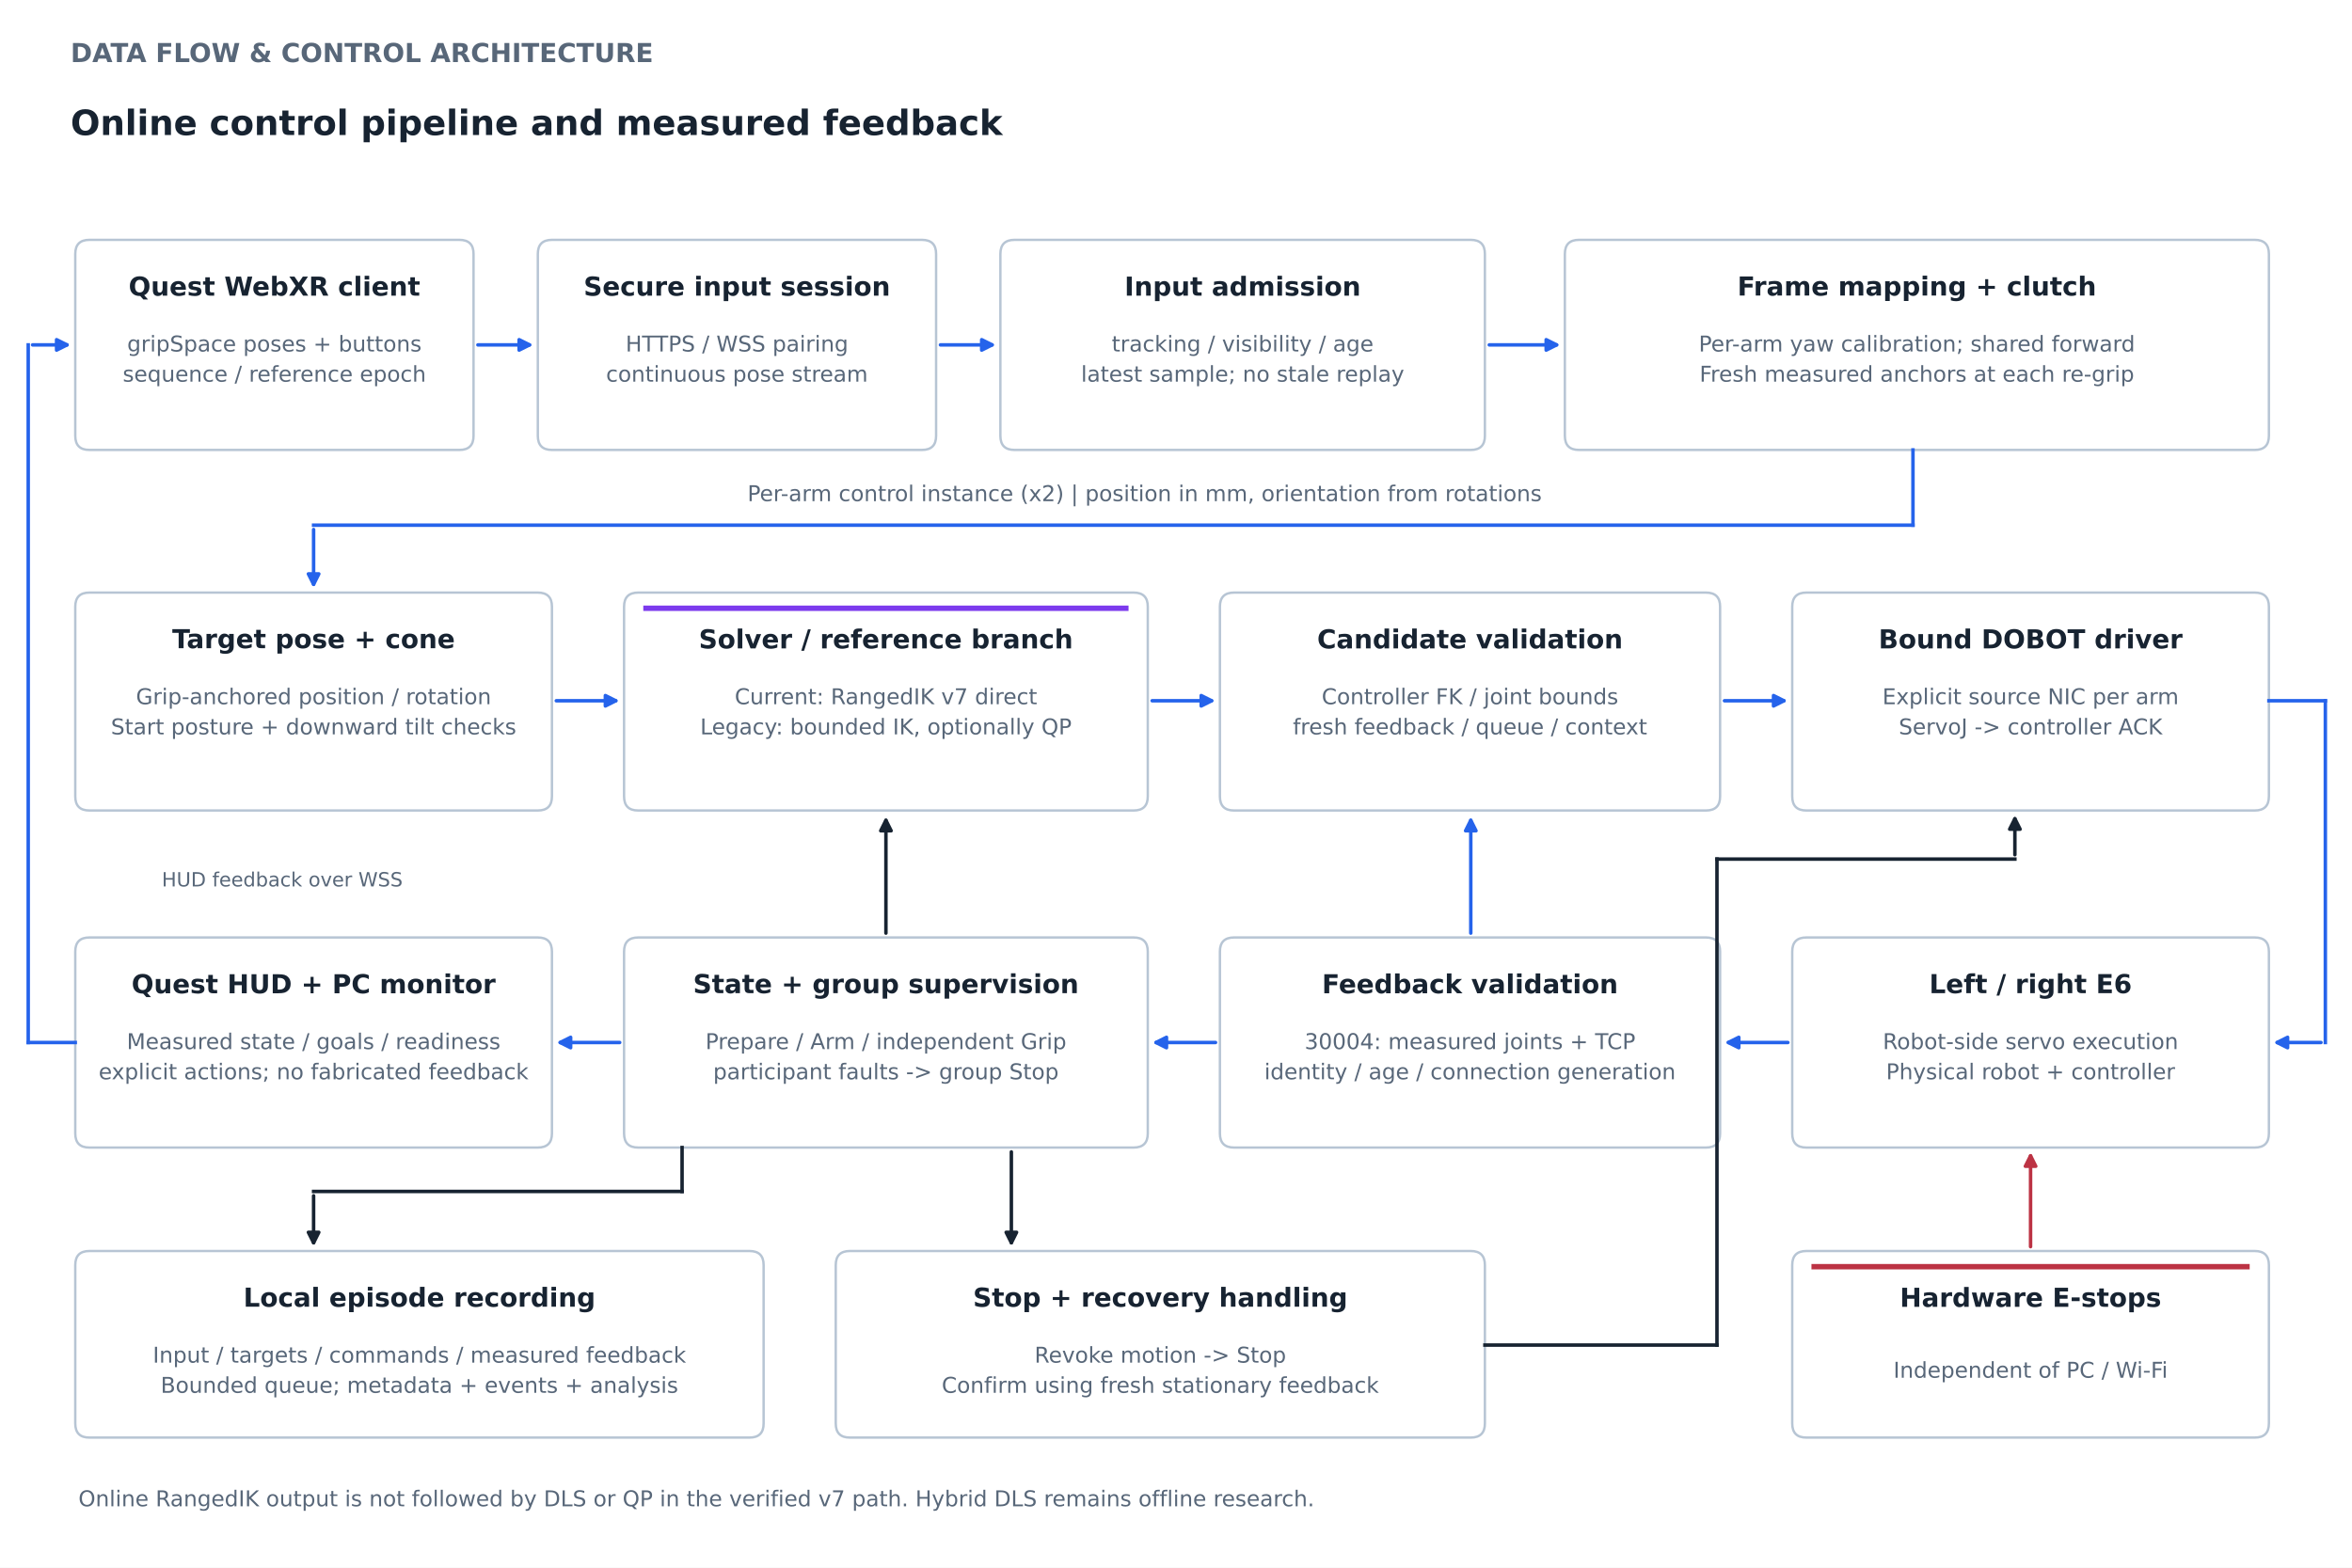
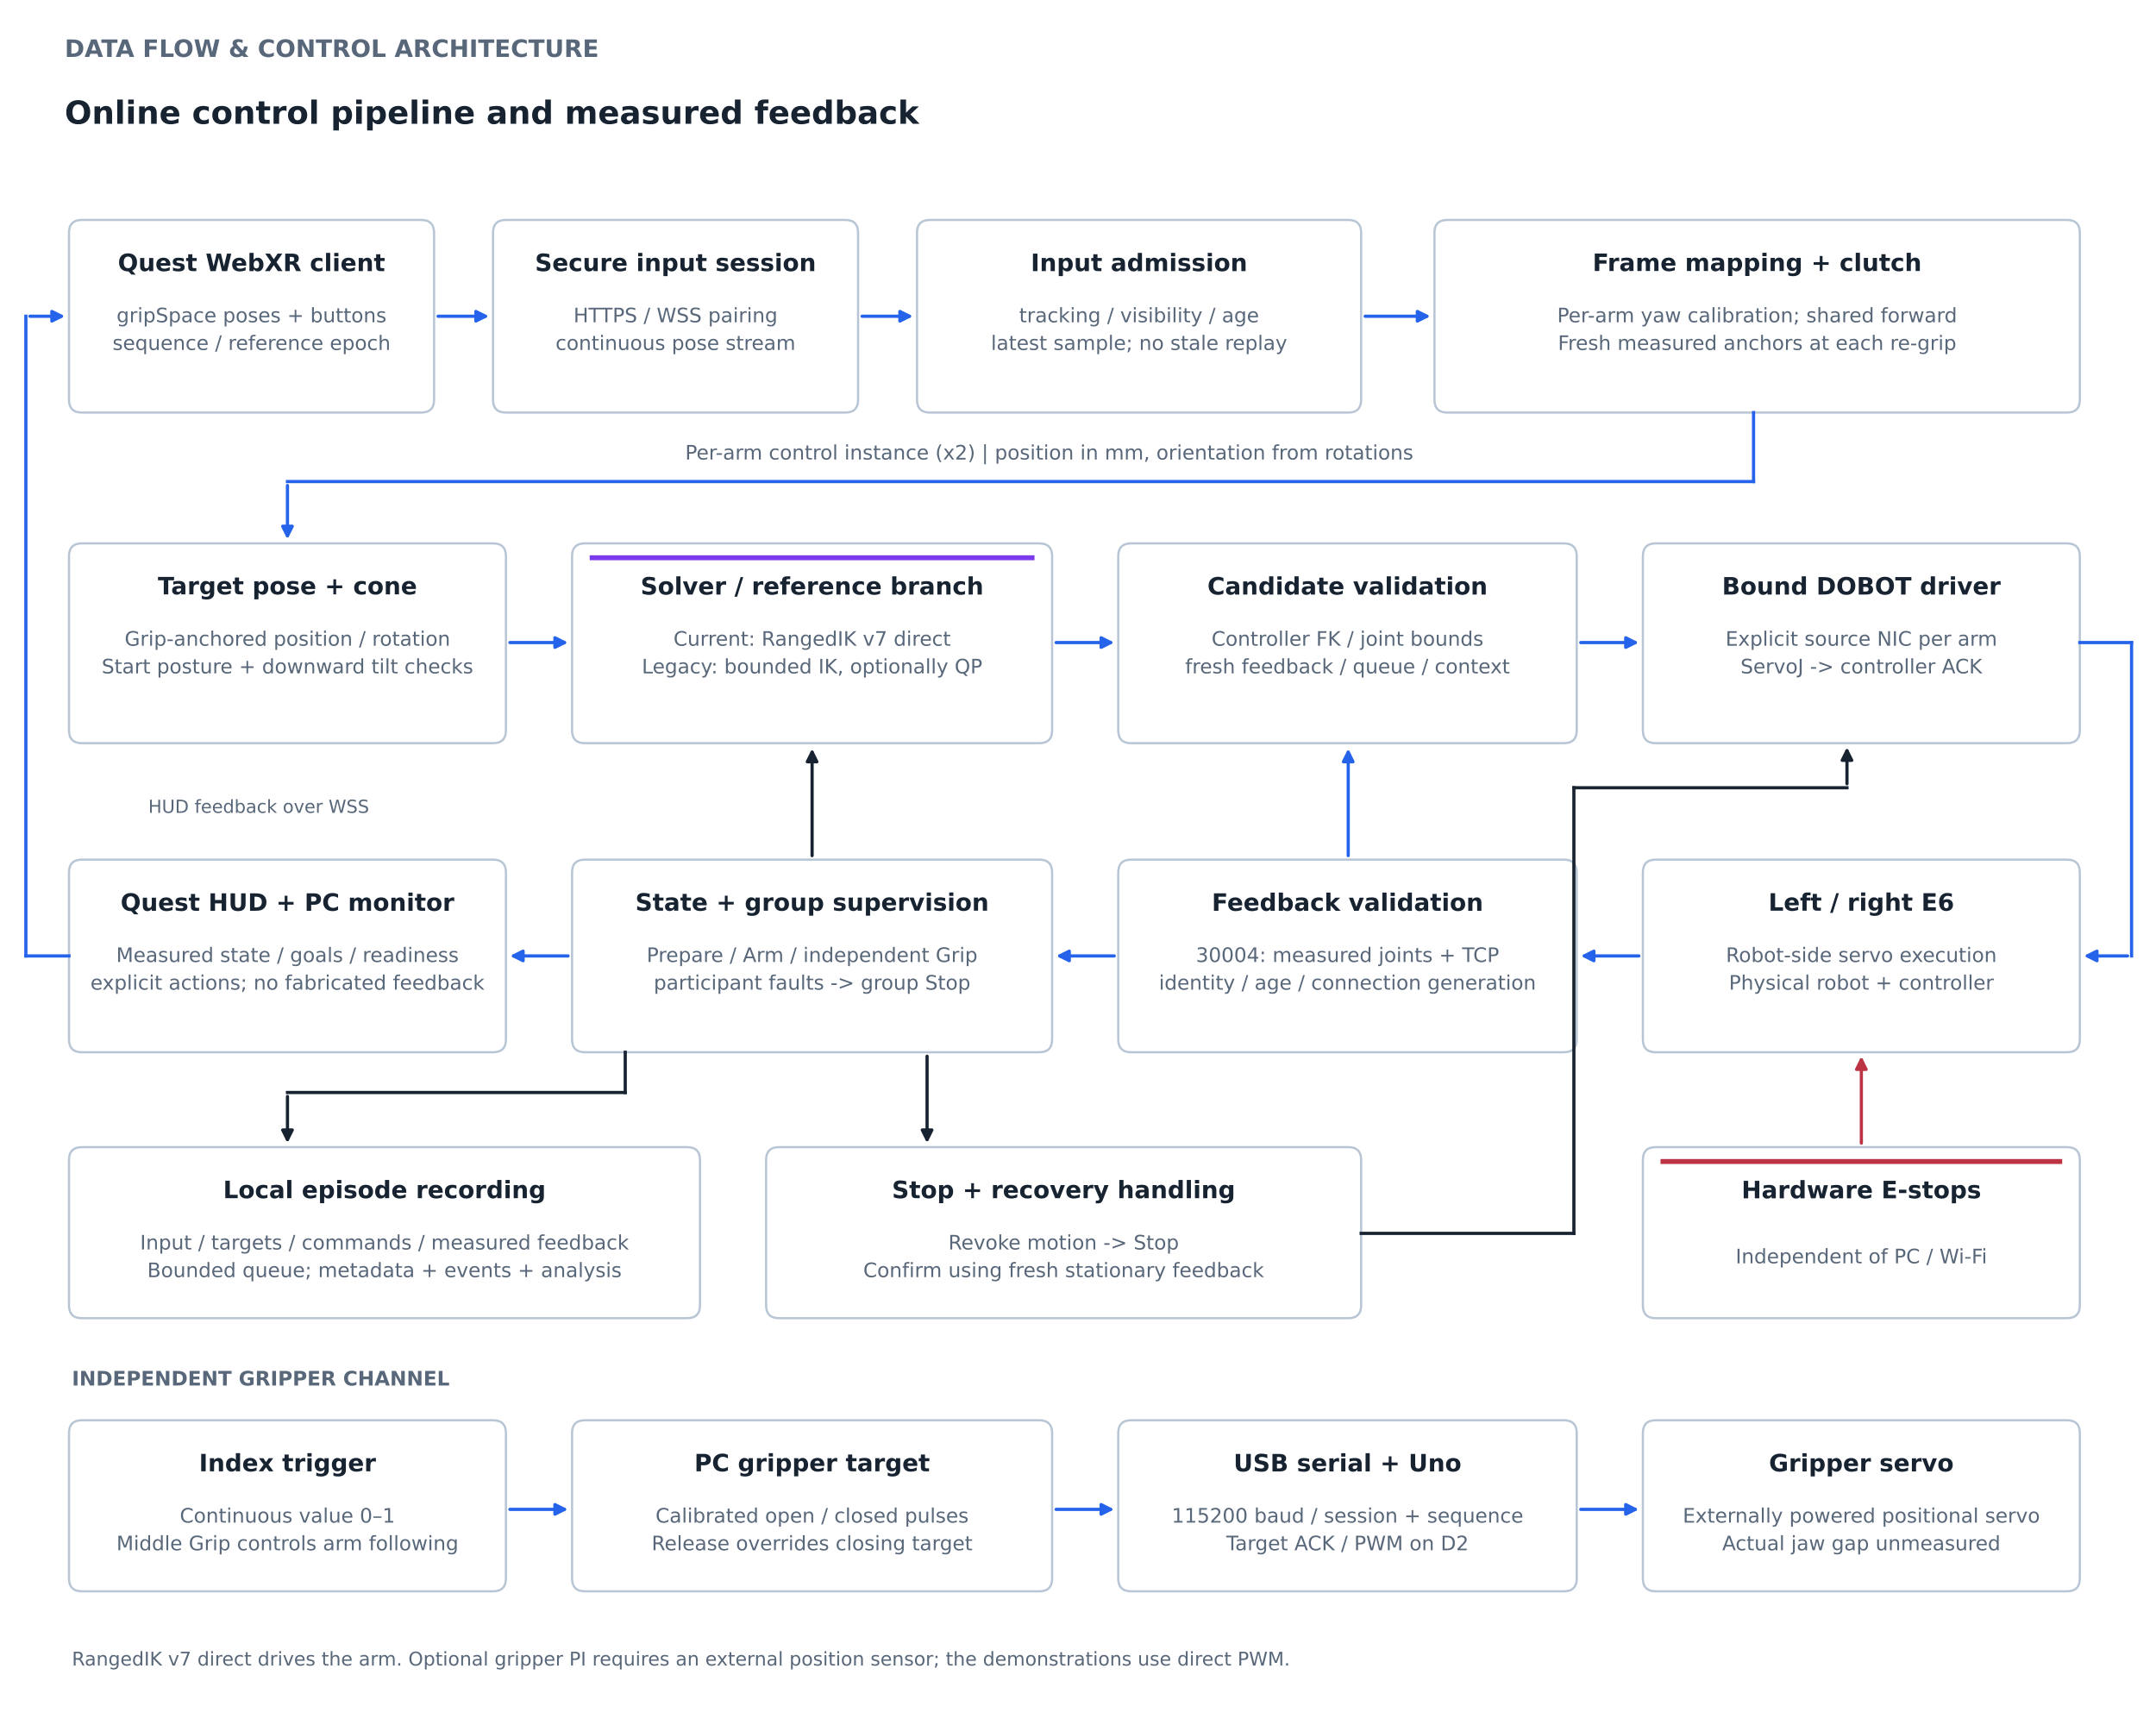
- <svg xmlns="http://www.w3.org/2000/svg" width="1080pt" height="720pt" viewBox="0 0 1080 720" version="1.1">
+ <svg xmlns="http://www.w3.org/2000/svg" width="1080pt" height="864pt" viewBox="0 0 1080 864" version="1.1">
  <defs>
    <style type="text/css">*{stroke-linejoin: round; stroke-linecap: butt}</style>
  </defs>
  <g id="figure_1">
    <g id="patch_1">
-       <path d="M 0 720  L 1080 720  L 1080 0  L 0 0  z " style="fill: #ffffff" />
+       <path d="M 0 864 L 1080 864 L 1080 0 L 0 0 z " style="fill: #ffffff" />
    </g>
    <g id="axes_1">
      <g id="patch_2">
-         <path d="M 41.04 110.16  L 210.96 110.16  Q 217.44 110.16 217.44 116.64  L 217.44 200.16  Q 217.44 206.64 210.96 206.64  L 41.04 206.64  Q 34.56 206.64 34.56 200.16  L 34.56 116.64  Q 34.56 110.16 41.04 110.16  z " clip-path="url(#p8f361d3f58)" style="fill: #ffffff; stroke: #b7c5d4; stroke-width: 1.1; stroke-linejoin: miter" />
+         <path d="M 41.04 110.16 L 210.96 110.16 Q 217.44 110.16 217.44 116.64 L 217.44 200.16 Q 217.44 206.64 210.96 206.64 L 41.04 206.64 Q 34.56 206.64 34.56 200.16 L 34.56 116.64 Q 34.56 110.16 41.04 110.16 z " clip-path="url(#pc16de64eb3)" style="fill: #ffffff; stroke: #b7c5d4; stroke-width: 1.1; stroke-linejoin: miter" />
      </g>
      <g id="patch_3">
-         <path d="M 253.44 110.16  L 423.36 110.16  Q 429.84 110.16 429.84 116.64  L 429.84 200.16  Q 429.84 206.64 423.36 206.64  L 253.44 206.64  Q 246.96 206.64 246.96 200.16  L 246.96 116.64  Q 246.96 110.16 253.44 110.16  z " clip-path="url(#p8f361d3f58)" style="fill: #ffffff; stroke: #b7c5d4; stroke-width: 1.1; stroke-linejoin: miter" />
+         <path d="M 253.44 110.16 L 423.36 110.16 Q 429.84 110.16 429.84 116.64 L 429.84 200.16 Q 429.84 206.64 423.36 206.64 L 253.44 206.64 Q 246.96 206.64 246.96 200.16 L 246.96 116.64 Q 246.96 110.16 253.44 110.16 z " clip-path="url(#pc16de64eb3)" style="fill: #ffffff; stroke: #b7c5d4; stroke-width: 1.1; stroke-linejoin: miter" />
      </g>
      <g id="patch_4">
-         <path d="M 465.84 110.16  L 675.36 110.16  Q 681.84 110.16 681.84 116.64  L 681.84 200.16  Q 681.84 206.64 675.36 206.64  L 465.84 206.64  Q 459.36 206.64 459.36 200.16  L 459.36 116.64  Q 459.36 110.16 465.84 110.16  z " clip-path="url(#p8f361d3f58)" style="fill: #ffffff; stroke: #b7c5d4; stroke-width: 1.1; stroke-linejoin: miter" />
+         <path d="M 465.84 110.16 L 675.36 110.16 Q 681.84 110.16 681.84 116.64 L 681.84 200.16 Q 681.84 206.64 675.36 206.64 L 465.84 206.64 Q 459.36 206.64 459.36 200.16 L 459.36 116.64 Q 459.36 110.16 465.84 110.16 z " clip-path="url(#pc16de64eb3)" style="fill: #ffffff; stroke: #b7c5d4; stroke-width: 1.1; stroke-linejoin: miter" />
      </g>
      <g id="patch_5">
-         <path d="M 725.04 110.16  L 1035.36 110.16  Q 1041.84 110.16 1041.84 116.64  L 1041.84 200.16  Q 1041.84 206.64 1035.36 206.64  L 725.04 206.64  Q 718.56 206.64 718.56 200.16  L 718.56 116.64  Q 718.56 110.16 725.04 110.16  z " clip-path="url(#p8f361d3f58)" style="fill: #ffffff; stroke: #b7c5d4; stroke-width: 1.1; stroke-linejoin: miter" />
+         <path d="M 725.04 110.16 L 1035.36 110.16 Q 1041.84 110.16 1041.84 116.64 L 1041.84 200.16 Q 1041.84 206.64 1035.36 206.64 L 725.04 206.64 Q 718.56 206.64 718.56 200.16 L 718.56 116.64 Q 718.56 110.16 725.04 110.16 z " clip-path="url(#pc16de64eb3)" style="fill: #ffffff; stroke: #b7c5d4; stroke-width: 1.1; stroke-linejoin: miter" />
      </g>
      <g id="patch_6">
-         <path d="M 219.44 158.4  Q 232.201 158.4 243.172 158.4  " clip-path="url(#p8f361d3f58)" style="fill: none; stroke: #2563eb; stroke-width: 1.6; stroke-linecap: round" />
-         <path d="M 238.372 156  L 243.172 158.4  L 238.372 160.8  z " clip-path="url(#p8f361d3f58)" style="fill: #2563eb; stroke: #2563eb; stroke-width: 1.6; stroke-linecap: round" />
+         <path d="M 219.44 158.4 Q 232.201 158.4 243.172 158.4 " clip-path="url(#pc16de64eb3)" style="fill: none; stroke: #2563eb; stroke-width: 1.6; stroke-linecap: round" />
+         <path d="M 238.372 156 L 243.172 158.4 L 238.372 160.8 z " clip-path="url(#pc16de64eb3)" style="fill: #2563eb; stroke: #2563eb; stroke-width: 1.6; stroke-linecap: round" />
      </g>
      <g id="patch_7">
-         <path d="M 431.84 158.4  Q 444.601 158.4 455.572 158.4  " clip-path="url(#p8f361d3f58)" style="fill: none; stroke: #2563eb; stroke-width: 1.6; stroke-linecap: round" />
-         <path d="M 450.772 156  L 455.572 158.4  L 450.772 160.8  z " clip-path="url(#p8f361d3f58)" style="fill: #2563eb; stroke: #2563eb; stroke-width: 1.6; stroke-linecap: round" />
+         <path d="M 431.84 158.4 Q 444.601 158.4 455.572 158.4 " clip-path="url(#pc16de64eb3)" style="fill: none; stroke: #2563eb; stroke-width: 1.6; stroke-linecap: round" />
+         <path d="M 450.772 156 L 455.572 158.4 L 450.772 160.8 z " clip-path="url(#pc16de64eb3)" style="fill: #2563eb; stroke: #2563eb; stroke-width: 1.6; stroke-linecap: round" />
      </g>
      <g id="patch_8">
-         <path d="M 683.844 158.4  Q 700.204 158.4 714.775 158.4  " clip-path="url(#p8f361d3f58)" style="fill: none; stroke: #2563eb; stroke-width: 1.6; stroke-linecap: round" />
-         <path d="M 709.975 156  L 714.775 158.4  L 709.975 160.8  z " clip-path="url(#p8f361d3f58)" style="fill: #2563eb; stroke: #2563eb; stroke-width: 1.6; stroke-linecap: round" />
+         <path d="M 683.844 158.4 Q 700.204 158.4 714.775 158.4 " clip-path="url(#pc16de64eb3)" style="fill: none; stroke: #2563eb; stroke-width: 1.6; stroke-linecap: round" />
+         <path d="M 709.975 156 L 714.775 158.4 L 709.975 160.8 z " clip-path="url(#pc16de64eb3)" style="fill: #2563eb; stroke: #2563eb; stroke-width: 1.6; stroke-linecap: round" />
      </g>
      <g id="patch_9">
-         <path d="M 144 243.199  Q 144 256.681 144 268.374  " clip-path="url(#p8f361d3f58)" style="fill: none; stroke: #2563eb; stroke-width: 1.6; stroke-linecap: round" />
-         <path d="M 146.4 263.574  L 144 268.374  L 141.6 263.574  z " clip-path="url(#p8f361d3f58)" style="fill: #2563eb; stroke: #2563eb; stroke-width: 1.6; stroke-linecap: round" />
+         <path d="M 144 243.199 Q 144 256.681 144 268.374 " clip-path="url(#pc16de64eb3)" style="fill: none; stroke: #2563eb; stroke-width: 1.6; stroke-linecap: round" />
+         <path d="M 146.4 263.574 L 144 268.374 L 141.6 263.574 z " clip-path="url(#pc16de64eb3)" style="fill: #2563eb; stroke: #2563eb; stroke-width: 1.6; stroke-linecap: round" />
      </g>
      <g id="patch_10">
-         <path d="M 41.04 272.16  L 246.96 272.16  Q 253.44 272.16 253.44 278.64  L 253.44 365.76  Q 253.44 372.24 246.96 372.24  L 41.04 372.24  Q 34.56 372.24 34.56 365.76  L 34.56 278.64  Q 34.56 272.16 41.04 272.16  z " clip-path="url(#p8f361d3f58)" style="fill: #ffffff; stroke: #b7c5d4; stroke-width: 1.1; stroke-linejoin: miter" />
+         <path d="M 41.04 272.16 L 246.96 272.16 Q 253.44 272.16 253.44 278.64 L 253.44 365.76 Q 253.44 372.24 246.96 372.24 L 41.04 372.24 Q 34.56 372.24 34.56 365.76 L 34.56 278.64 Q 34.56 272.16 41.04 272.16 z " clip-path="url(#pc16de64eb3)" style="fill: #ffffff; stroke: #b7c5d4; stroke-width: 1.1; stroke-linejoin: miter" />
      </g>
      <g id="patch_11">
-         <path d="M 293.04 272.16  L 520.56 272.16  Q 527.04 272.16 527.04 278.64  L 527.04 365.76  Q 527.04 372.24 520.56 372.24  L 293.04 372.24  Q 286.56 372.24 286.56 365.76  L 286.56 278.64  Q 286.56 272.16 293.04 272.16  z " clip-path="url(#p8f361d3f58)" style="fill: #ffffff; stroke: #b7c5d4; stroke-width: 1.1; stroke-linejoin: miter" />
+         <path d="M 293.04 272.16 L 520.56 272.16 Q 527.04 272.16 527.04 278.64 L 527.04 365.76 Q 527.04 372.24 520.56 372.24 L 293.04 372.24 Q 286.56 372.24 286.56 365.76 L 286.56 278.64 Q 286.56 272.16 293.04 272.16 z " clip-path="url(#pc16de64eb3)" style="fill: #ffffff; stroke: #b7c5d4; stroke-width: 1.1; stroke-linejoin: miter" />
      </g>
      <g id="patch_12">
-         <path d="M 566.64 272.16  L 783.36 272.16  Q 789.84 272.16 789.84 278.64  L 789.84 365.76  Q 789.84 372.24 783.36 372.24  L 566.64 372.24  Q 560.16 372.24 560.16 365.76  L 560.16 278.64  Q 560.16 272.16 566.64 272.16  z " clip-path="url(#p8f361d3f58)" style="fill: #ffffff; stroke: #b7c5d4; stroke-width: 1.1; stroke-linejoin: miter" />
+         <path d="M 566.64 272.16 L 783.36 272.16 Q 789.84 272.16 789.84 278.64 L 789.84 365.76 Q 789.84 372.24 783.36 372.24 L 566.64 372.24 Q 560.16 372.24 560.16 365.76 L 560.16 278.64 Q 560.16 272.16 566.64 272.16 z " clip-path="url(#pc16de64eb3)" style="fill: #ffffff; stroke: #b7c5d4; stroke-width: 1.1; stroke-linejoin: miter" />
      </g>
      <g id="patch_13">
-         <path d="M 829.44 272.16  L 1035.36 272.16  Q 1041.84 272.16 1041.84 278.64  L 1041.84 365.76  Q 1041.84 372.24 1035.36 372.24  L 829.44 372.24  Q 822.96 372.24 822.96 365.76  L 822.96 278.64  Q 822.96 272.16 829.44 272.16  z " clip-path="url(#p8f361d3f58)" style="fill: #ffffff; stroke: #b7c5d4; stroke-width: 1.1; stroke-linejoin: miter" />
+         <path d="M 829.44 272.16 L 1035.36 272.16 Q 1041.84 272.16 1041.84 278.64 L 1041.84 365.76 Q 1041.84 372.24 1035.36 372.24 L 829.44 372.24 Q 822.96 372.24 822.96 365.76 L 822.96 278.64 Q 822.96 272.16 829.44 272.16 z " clip-path="url(#pc16de64eb3)" style="fill: #ffffff; stroke: #b7c5d4; stroke-width: 1.1; stroke-linejoin: miter" />
      </g>
      <g id="patch_14">
-         <path d="M 255.441 321.84  Q 270 321.84 282.769 321.84  " clip-path="url(#p8f361d3f58)" style="fill: none; stroke: #2563eb; stroke-width: 1.6; stroke-linecap: round" />
-         <path d="M 277.969 319.44  L 282.769 321.84  L 277.969 324.24  z " clip-path="url(#p8f361d3f58)" style="fill: #2563eb; stroke: #2563eb; stroke-width: 1.6; stroke-linecap: round" />
+         <path d="M 255.441 321.84 Q 270 321.84 282.769 321.84 " clip-path="url(#pc16de64eb3)" style="fill: none; stroke: #2563eb; stroke-width: 1.6; stroke-linecap: round" />
+         <path d="M 277.969 319.44 L 282.769 321.84 L 277.969 324.24 z " clip-path="url(#pc16de64eb3)" style="fill: #2563eb; stroke: #2563eb; stroke-width: 1.6; stroke-linecap: round" />
      </g>
      <g id="patch_15">
-         <path d="M 529.041 321.84  Q 543.6 321.84 556.369 321.84  " clip-path="url(#p8f361d3f58)" style="fill: none; stroke: #2563eb; stroke-width: 1.6; stroke-linecap: round" />
-         <path d="M 551.569 319.44  L 556.369 321.84  L 551.569 324.24  z " clip-path="url(#p8f361d3f58)" style="fill: #2563eb; stroke: #2563eb; stroke-width: 1.6; stroke-linecap: round" />
+         <path d="M 529.041 321.84 Q 543.6 321.84 556.369 321.84 " clip-path="url(#pc16de64eb3)" style="fill: none; stroke: #2563eb; stroke-width: 1.6; stroke-linecap: round" />
+         <path d="M 551.569 319.44 L 556.369 321.84 L 551.569 324.24 z " clip-path="url(#pc16de64eb3)" style="fill: #2563eb; stroke: #2563eb; stroke-width: 1.6; stroke-linecap: round" />
      </g>
      <g id="patch_16">
-         <path d="M 791.841 321.84  Q 806.4 321.84 819.169 321.84  " clip-path="url(#p8f361d3f58)" style="fill: none; stroke: #2563eb; stroke-width: 1.6; stroke-linecap: round" />
-         <path d="M 814.369 319.44  L 819.169 321.84  L 814.369 324.24  z " clip-path="url(#p8f361d3f58)" style="fill: #2563eb; stroke: #2563eb; stroke-width: 1.6; stroke-linecap: round" />
+         <path d="M 791.841 321.84 Q 806.4 321.84 819.169 321.84 " clip-path="url(#pc16de64eb3)" style="fill: none; stroke: #2563eb; stroke-width: 1.6; stroke-linecap: round" />
+         <path d="M 814.369 319.44 L 819.169 321.84 L 814.369 324.24 z " clip-path="url(#pc16de64eb3)" style="fill: #2563eb; stroke: #2563eb; stroke-width: 1.6; stroke-linecap: round" />
      </g>
      <g id="patch_17">
-         <path d="M 1065.757 478.8  Q 1054.799 478.8 1045.629 478.8  " clip-path="url(#p8f361d3f58)" style="fill: none; stroke: #2563eb; stroke-width: 1.6; stroke-linecap: round" />
-         <path d="M 1050.429 481.2  L 1045.629 478.8  L 1050.429 476.4  z " clip-path="url(#p8f361d3f58)" style="fill: #2563eb; stroke: #2563eb; stroke-width: 1.6; stroke-linecap: round" />
+         <path d="M 1065.757 478.8 Q 1054.799 478.8 1045.629 478.8 " clip-path="url(#pc16de64eb3)" style="fill: none; stroke: #2563eb; stroke-width: 1.6; stroke-linecap: round" />
+         <path d="M 1050.429 481.2 L 1045.629 478.8 L 1050.429 476.4 z " clip-path="url(#pc16de64eb3)" style="fill: #2563eb; stroke: #2563eb; stroke-width: 1.6; stroke-linecap: round" />
      </g>
      <g id="patch_18">
-         <path d="M 829.44 430.56  L 1035.36 430.56  Q 1041.84 430.56 1041.84 437.04  L 1041.84 520.56  Q 1041.84 527.04 1035.36 527.04  L 829.44 527.04  Q 822.96 527.04 822.96 520.56  L 822.96 437.04  Q 822.96 430.56 829.44 430.56  z " clip-path="url(#p8f361d3f58)" style="fill: #ffffff; stroke: #b7c5d4; stroke-width: 1.1; stroke-linejoin: miter" />
+         <path d="M 829.44 430.56 L 1035.36 430.56 Q 1041.84 430.56 1041.84 437.04 L 1041.84 520.56 Q 1041.84 527.04 1035.36 527.04 L 829.44 527.04 Q 822.96 527.04 822.96 520.56 L 822.96 437.04 Q 822.96 430.56 829.44 430.56 z " clip-path="url(#pc16de64eb3)" style="fill: #ffffff; stroke: #b7c5d4; stroke-width: 1.1; stroke-linejoin: miter" />
      </g>
      <g id="patch_19">
-         <path d="M 566.64 430.56  L 783.36 430.56  Q 789.84 430.56 789.84 437.04  L 789.84 520.56  Q 789.84 527.04 783.36 527.04  L 566.64 527.04  Q 560.16 527.04 560.16 520.56  L 560.16 437.04  Q 560.16 430.56 566.64 430.56  z " clip-path="url(#p8f361d3f58)" style="fill: #ffffff; stroke: #b7c5d4; stroke-width: 1.1; stroke-linejoin: miter" />
+         <path d="M 566.64 430.56 L 783.36 430.56 Q 789.84 430.56 789.84 437.04 L 789.84 520.56 Q 789.84 527.04 783.36 527.04 L 566.64 527.04 Q 560.16 527.04 560.16 520.56 L 560.16 437.04 Q 560.16 430.56 566.64 430.56 z " clip-path="url(#pc16de64eb3)" style="fill: #ffffff; stroke: #b7c5d4; stroke-width: 1.1; stroke-linejoin: miter" />
      </g>
      <g id="patch_20">
-         <path d="M 820.959 478.8  Q 806.4 478.8 793.631 478.8  " clip-path="url(#p8f361d3f58)" style="fill: none; stroke: #2563eb; stroke-width: 1.6; stroke-linecap: round" />
-         <path d="M 798.431 481.2  L 793.631 478.8  L 798.431 476.4  z " clip-path="url(#p8f361d3f58)" style="fill: #2563eb; stroke: #2563eb; stroke-width: 1.6; stroke-linecap: round" />
+         <path d="M 820.959 478.8 Q 806.4 478.8 793.631 478.8 " clip-path="url(#pc16de64eb3)" style="fill: none; stroke: #2563eb; stroke-width: 1.6; stroke-linecap: round" />
+         <path d="M 798.431 481.2 L 793.631 478.8 L 798.431 476.4 z " clip-path="url(#pc16de64eb3)" style="fill: #2563eb; stroke: #2563eb; stroke-width: 1.6; stroke-linecap: round" />
      </g>
      <g id="patch_21">
-         <path d="M 675.36 428.56  Q 675.36 401.759 675.36 376.748  " clip-path="url(#p8f361d3f58)" style="fill: none; stroke: #2563eb; stroke-width: 1.6; stroke-linecap: round" />
-         <path d="M 672.96 381.548  L 675.36 376.748  L 677.76 381.548  z " clip-path="url(#p8f361d3f58)" style="fill: #2563eb; stroke: #2563eb; stroke-width: 1.6; stroke-linecap: round" />
+         <path d="M 675.36 428.56 Q 675.36 401.759 675.36 376.748 " clip-path="url(#pc16de64eb3)" style="fill: none; stroke: #2563eb; stroke-width: 1.6; stroke-linecap: round" />
+         <path d="M 672.96 381.548 L 675.36 376.748 L 677.76 381.548 z " clip-path="url(#pc16de64eb3)" style="fill: #2563eb; stroke: #2563eb; stroke-width: 1.6; stroke-linecap: round" />
      </g>
      <g id="patch_22">
-         <path d="M 293.04 430.56  L 520.56 430.56  Q 527.04 430.56 527.04 437.04  L 527.04 520.56  Q 527.04 527.04 520.56 527.04  L 293.04 527.04  Q 286.56 527.04 286.56 520.56  L 286.56 437.04  Q 286.56 430.56 293.04 430.56  z " clip-path="url(#p8f361d3f58)" style="fill: #ffffff; stroke: #b7c5d4; stroke-width: 1.1; stroke-linejoin: miter" />
+         <path d="M 293.04 430.56 L 520.56 430.56 Q 527.04 430.56 527.04 437.04 L 527.04 520.56 Q 527.04 527.04 520.56 527.04 L 293.04 527.04 Q 286.56 527.04 286.56 520.56 L 286.56 437.04 Q 286.56 430.56 293.04 430.56 z " clip-path="url(#pc16de64eb3)" style="fill: #ffffff; stroke: #b7c5d4; stroke-width: 1.1; stroke-linejoin: miter" />
      </g>
      <g id="patch_23">
-         <path d="M 558.159 478.8  Q 543.6 478.8 530.831 478.8  " clip-path="url(#p8f361d3f58)" style="fill: none; stroke: #2563eb; stroke-width: 1.6; stroke-linecap: round" />
-         <path d="M 535.631 481.2  L 530.831 478.8  L 535.631 476.4  z " clip-path="url(#p8f361d3f58)" style="fill: #2563eb; stroke: #2563eb; stroke-width: 1.6; stroke-linecap: round" />
+         <path d="M 558.159 478.8 Q 543.6 478.8 530.831 478.8 " clip-path="url(#pc16de64eb3)" style="fill: none; stroke: #2563eb; stroke-width: 1.6; stroke-linecap: round" />
+         <path d="M 535.631 481.2 L 530.831 478.8 L 535.631 476.4 z " clip-path="url(#pc16de64eb3)" style="fill: #2563eb; stroke: #2563eb; stroke-width: 1.6; stroke-linecap: round" />
      </g>
      <g id="patch_24">
-         <path d="M 406.8 428.56  Q 406.8 401.759 406.8 376.748  " clip-path="url(#p8f361d3f58)" style="fill: none; stroke: #172331; stroke-width: 1.6; stroke-linecap: round" />
-         <path d="M 404.4 381.548  L 406.8 376.748  L 409.2 381.548  z " clip-path="url(#p8f361d3f58)" style="fill: #172331; stroke: #172331; stroke-width: 1.6; stroke-linecap: round" />
+         <path d="M 406.8 428.56 Q 406.8 401.759 406.8 376.748 " clip-path="url(#pc16de64eb3)" style="fill: none; stroke: #172331; stroke-width: 1.6; stroke-linecap: round" />
+         <path d="M 404.4 381.548 L 406.8 376.748 L 409.2 381.548 z " clip-path="url(#pc16de64eb3)" style="fill: #172331; stroke: #172331; stroke-width: 1.6; stroke-linecap: round" />
      </g>
      <g id="patch_25">
-         <path d="M 41.04 430.56  L 246.96 430.56  Q 253.44 430.56 253.44 437.04  L 253.44 520.56  Q 253.44 527.04 246.96 527.04  L 41.04 527.04  Q 34.56 527.04 34.56 520.56  L 34.56 437.04  Q 34.56 430.56 41.04 430.56  z " clip-path="url(#p8f361d3f58)" style="fill: #ffffff; stroke: #b7c5d4; stroke-width: 1.1; stroke-linejoin: miter" />
+         <path d="M 41.04 430.56 L 246.96 430.56 Q 253.44 430.56 253.44 437.04 L 253.44 520.56 Q 253.44 527.04 246.96 527.04 L 41.04 527.04 Q 34.56 527.04 34.56 520.56 L 34.56 437.04 Q 34.56 430.56 41.04 430.56 z " clip-path="url(#pc16de64eb3)" style="fill: #ffffff; stroke: #b7c5d4; stroke-width: 1.1; stroke-linejoin: miter" />
      </g>
      <g id="patch_26">
-         <path d="M 284.559 478.8  Q 270 478.8 257.231 478.8  " clip-path="url(#p8f361d3f58)" style="fill: none; stroke: #2563eb; stroke-width: 1.6; stroke-linecap: round" />
-         <path d="M 262.031 481.2  L 257.231 478.8  L 262.031 476.4  z " clip-path="url(#p8f361d3f58)" style="fill: #2563eb; stroke: #2563eb; stroke-width: 1.6; stroke-linecap: round" />
+         <path d="M 284.559 478.8 Q 270 478.8 257.231 478.8 " clip-path="url(#pc16de64eb3)" style="fill: none; stroke: #2563eb; stroke-width: 1.6; stroke-linecap: round" />
+         <path d="M 262.031 481.2 L 257.231 478.8 L 262.031 476.4 z " clip-path="url(#pc16de64eb3)" style="fill: #2563eb; stroke: #2563eb; stroke-width: 1.6; stroke-linecap: round" />
      </g>
      <g id="patch_27">
-         <path d="M 14.961 158.4  Q 23.763 158.4 30.776 158.4  " clip-path="url(#p8f361d3f58)" style="fill: none; stroke: #2563eb; stroke-width: 1.6; stroke-linecap: round" />
-         <path d="M 25.976 156  L 30.776 158.4  L 25.976 160.8  z " clip-path="url(#p8f361d3f58)" style="fill: #2563eb; stroke: #2563eb; stroke-width: 1.6; stroke-linecap: round" />
+         <path d="M 14.961 158.4 Q 23.763 158.4 30.776 158.4 " clip-path="url(#pc16de64eb3)" style="fill: none; stroke: #2563eb; stroke-width: 1.6; stroke-linecap: round" />
+         <path d="M 25.976 156 L 30.776 158.4 L 25.976 160.8 z " clip-path="url(#pc16de64eb3)" style="fill: #2563eb; stroke: #2563eb; stroke-width: 1.6; stroke-linecap: round" />
      </g>
      <g id="patch_28">
-         <path d="M 41.04 574.56  L 344.16 574.56  Q 350.64 574.56 350.64 581.04  L 350.64 653.76  Q 350.64 660.24 344.16 660.24  L 41.04 660.24  Q 34.56 660.24 34.56 653.76  L 34.56 581.04  Q 34.56 574.56 41.04 574.56  z " clip-path="url(#p8f361d3f58)" style="fill: #ffffff; stroke: #b7c5d4; stroke-width: 1.1; stroke-linejoin: miter" />
+         <path d="M 41.04 574.56 L 344.16 574.56 Q 350.64 574.56 350.64 581.04 L 350.64 653.76 Q 350.64 660.24 344.16 660.24 L 41.04 660.24 Q 34.56 660.24 34.56 653.76 L 34.56 581.04 Q 34.56 574.56 41.04 574.56 z " clip-path="url(#pc16de64eb3)" style="fill: #ffffff; stroke: #b7c5d4; stroke-width: 1.1; stroke-linejoin: miter" />
      </g>
      <g id="patch_29">
-         <path d="M 144 549.201  Q 144 560.879 144 570.768  " clip-path="url(#p8f361d3f58)" style="fill: none; stroke: #172331; stroke-width: 1.6; stroke-linecap: round" />
-         <path d="M 146.4 565.968  L 144 570.768  L 141.6 565.968  z " clip-path="url(#p8f361d3f58)" style="fill: #172331; stroke: #172331; stroke-width: 1.6; stroke-linecap: round" />
+         <path d="M 144 549.201 Q 144 560.879 144 570.768 " clip-path="url(#pc16de64eb3)" style="fill: none; stroke: #172331; stroke-width: 1.6; stroke-linecap: round" />
+         <path d="M 146.4 565.968 L 144 570.768 L 141.6 565.968 z " clip-path="url(#pc16de64eb3)" style="fill: #172331; stroke: #172331; stroke-width: 1.6; stroke-linecap: round" />
      </g>
      <g id="patch_30">
-         <path d="M 390.24 574.56  L 675.36 574.56  Q 681.84 574.56 681.84 581.04  L 681.84 653.76  Q 681.84 660.24 675.36 660.24  L 390.24 660.24  Q 383.76 660.24 383.76 653.76  L 383.76 581.04  Q 383.76 574.56 390.24 574.56  z " clip-path="url(#p8f361d3f58)" style="fill: #ffffff; stroke: #b7c5d4; stroke-width: 1.1; stroke-linejoin: miter" />
+         <path d="M 390.24 574.56 L 675.36 574.56 Q 681.84 574.56 681.84 581.04 L 681.84 653.76 Q 681.84 660.24 675.36 660.24 L 390.24 660.24 Q 383.76 660.24 383.76 653.76 L 383.76 581.04 Q 383.76 574.56 390.24 574.56 z " clip-path="url(#pc16de64eb3)" style="fill: #ffffff; stroke: #b7c5d4; stroke-width: 1.1; stroke-linejoin: miter" />
      </g>
      <g id="patch_31">
-         <path d="M 464.4 529.038  Q 464.4 550.8 464.4 570.773  " clip-path="url(#p8f361d3f58)" style="fill: none; stroke: #172331; stroke-width: 1.6; stroke-linecap: round" />
-         <path d="M 466.8 565.973  L 464.4 570.773  L 462 565.973  z " clip-path="url(#p8f361d3f58)" style="fill: #172331; stroke: #172331; stroke-width: 1.6; stroke-linecap: round" />
+         <path d="M 464.4 529.038 Q 464.4 550.8 464.4 570.773 " clip-path="url(#pc16de64eb3)" style="fill: none; stroke: #172331; stroke-width: 1.6; stroke-linecap: round" />
+         <path d="M 466.8 565.973 L 464.4 570.773 L 462 565.973 z " clip-path="url(#pc16de64eb3)" style="fill: #172331; stroke: #172331; stroke-width: 1.6; stroke-linecap: round" />
      </g>
      <g id="patch_32">
-         <path d="M 925.2 392.557  Q 925.2 383.398 925.2 376.028  " clip-path="url(#p8f361d3f58)" style="fill: none; stroke: #172331; stroke-width: 1.6; stroke-linecap: round" />
-         <path d="M 922.8 380.828  L 925.2 376.028  L 927.6 380.828  z " clip-path="url(#p8f361d3f58)" style="fill: #172331; stroke: #172331; stroke-width: 1.6; stroke-linecap: round" />
+         <path d="M 925.2 392.557 Q 925.2 383.398 925.2 376.028 " clip-path="url(#pc16de64eb3)" style="fill: none; stroke: #172331; stroke-width: 1.6; stroke-linecap: round" />
+         <path d="M 922.8 380.828 L 925.2 376.028 L 927.6 380.828 z " clip-path="url(#pc16de64eb3)" style="fill: #172331; stroke: #172331; stroke-width: 1.6; stroke-linecap: round" />
      </g>
      <g id="patch_33">
-         <path d="M 829.44 574.56  L 1035.36 574.56  Q 1041.84 574.56 1041.84 581.04  L 1041.84 653.76  Q 1041.84 660.24 1035.36 660.24  L 829.44 660.24  Q 822.96 660.24 822.96 653.76  L 822.96 581.04  Q 822.96 574.56 829.44 574.56  z " clip-path="url(#p8f361d3f58)" style="fill: #ffffff; stroke: #b7c5d4; stroke-width: 1.1; stroke-linejoin: miter" />
+         <path d="M 829.44 574.56 L 1035.36 574.56 Q 1041.84 574.56 1041.84 581.04 L 1041.84 653.76 Q 1041.84 660.24 1035.36 660.24 L 829.44 660.24 Q 822.96 660.24 822.96 653.76 L 822.96 581.04 Q 822.96 574.56 829.44 574.56 z " clip-path="url(#pc16de64eb3)" style="fill: #ffffff; stroke: #b7c5d4; stroke-width: 1.1; stroke-linejoin: miter" />
      </g>
      <g id="patch_34">
-         <path d="M 932.4 572.562  Q 932.4 550.8 932.4 530.827  " clip-path="url(#p8f361d3f58)" style="fill: none; stroke: #bc3344; stroke-width: 1.6; stroke-linecap: round" />
-         <path d="M 930 535.627  L 932.4 530.827  L 934.8 535.627  z " clip-path="url(#p8f361d3f58)" style="fill: #bc3344; stroke: #bc3344; stroke-width: 1.6; stroke-linecap: round" />
+         <path d="M 932.4 572.562 Q 932.4 550.8 932.4 530.827 " clip-path="url(#pc16de64eb3)" style="fill: none; stroke: #bc3344; stroke-width: 1.6; stroke-linecap: round" />
+         <path d="M 930 535.627 L 932.4 530.827 L 934.8 535.627 z " clip-path="url(#pc16de64eb3)" style="fill: #bc3344; stroke: #bc3344; stroke-width: 1.6; stroke-linecap: round" />
+       </g>
+       <g id="patch_35">
+         <path d="M 41.04 711.36 L 246.96 711.36 Q 253.44 711.36 253.44 717.84 L 253.44 790.56 Q 253.44 797.04 246.96 797.04 L 41.04 797.04 Q 34.56 797.04 34.56 790.56 L 34.56 717.84 Q 34.56 711.36 41.04 711.36 z " clip-path="url(#pc16de64eb3)" style="fill: #ffffff; stroke: #b7c5d4; stroke-width: 1.1; stroke-linejoin: miter" />
+       </g>
+       <g id="patch_36">
+         <path d="M 293.04 711.36 L 520.56 711.36 Q 527.04 711.36 527.04 717.84 L 527.04 790.56 Q 527.04 797.04 520.56 797.04 L 293.04 797.04 Q 286.56 797.04 286.56 790.56 L 286.56 717.84 Q 286.56 711.36 293.04 711.36 z " clip-path="url(#pc16de64eb3)" style="fill: #ffffff; stroke: #b7c5d4; stroke-width: 1.1; stroke-linejoin: miter" />
+       </g>
+       <g id="patch_37">
+         <path d="M 566.64 711.36 L 783.36 711.36 Q 789.84 711.36 789.84 717.84 L 789.84 790.56 Q 789.84 797.04 783.36 797.04 L 566.64 797.04 Q 560.16 797.04 560.16 790.56 L 560.16 717.84 Q 560.16 711.36 566.64 711.36 z " clip-path="url(#pc16de64eb3)" style="fill: #ffffff; stroke: #b7c5d4; stroke-width: 1.1; stroke-linejoin: miter" />
+       </g>
+       <g id="patch_38">
+         <path d="M 829.44 711.36 L 1035.36 711.36 Q 1041.84 711.36 1041.84 717.84 L 1041.84 790.56 Q 1041.84 797.04 1035.36 797.04 L 829.44 797.04 Q 822.96 797.04 822.96 790.56 L 822.96 717.84 Q 822.96 711.36 829.44 711.36 z " clip-path="url(#pc16de64eb3)" style="fill: #ffffff; stroke: #b7c5d4; stroke-width: 1.1; stroke-linejoin: miter" />
+       </g>
+       <g id="patch_39">
+         <path d="M 255.441 756 Q 270 756 282.769 756 " clip-path="url(#pc16de64eb3)" style="fill: none; stroke: #2563eb; stroke-width: 1.6; stroke-linecap: round" />
+         <path d="M 277.969 753.6 L 282.769 756 L 277.969 758.4 z " clip-path="url(#pc16de64eb3)" style="fill: #2563eb; stroke: #2563eb; stroke-width: 1.6; stroke-linecap: round" />
+       </g>
+       <g id="patch_40">
+         <path d="M 529.041 756 Q 543.6 756 556.369 756 " clip-path="url(#pc16de64eb3)" style="fill: none; stroke: #2563eb; stroke-width: 1.6; stroke-linecap: round" />
+         <path d="M 551.569 753.6 L 556.369 756 L 551.569 758.4 z " clip-path="url(#pc16de64eb3)" style="fill: #2563eb; stroke: #2563eb; stroke-width: 1.6; stroke-linecap: round" />
+       </g>
+       <g id="patch_41">
+         <path d="M 791.841 756 Q 806.4 756 819.169 756 " clip-path="url(#pc16de64eb3)" style="fill: none; stroke: #2563eb; stroke-width: 1.6; stroke-linecap: round" />
+         <path d="M 814.369 753.6 L 819.169 756 L 814.369 758.4 z " clip-path="url(#pc16de64eb3)" style="fill: #2563eb; stroke: #2563eb; stroke-width: 1.6; stroke-linecap: round" />
      </g>
      <g id="line2d_1">
-         <path d="M 878.4 206.64  L 878.4 241.2  " clip-path="url(#p8f361d3f58)" style="fill: none; stroke: #2563eb; stroke-width: 1.6; stroke-linecap: square" />
+         <path d="M 878.4 206.64 L 878.4 241.2 " clip-path="url(#pc16de64eb3)" style="fill: none; stroke: #2563eb; stroke-width: 1.6; stroke-linecap: square" />
      </g>
      <g id="line2d_2">
-         <path d="M 878.4 241.2  L 144 241.2  " clip-path="url(#p8f361d3f58)" style="fill: none; stroke: #2563eb; stroke-width: 1.6; stroke-linecap: square" />
+         <path d="M 878.4 241.2 L 144 241.2 " clip-path="url(#pc16de64eb3)" style="fill: none; stroke: #2563eb; stroke-width: 1.6; stroke-linecap: square" />
      </g>
      <g id="line2d_3">
-         <path d="M 296.64 279.36  L 516.96 279.36  " clip-path="url(#p8f361d3f58)" style="fill: none; stroke: #7c3aed; stroke-width: 2.5; stroke-linecap: square" />
+         <path d="M 296.64 279.36 L 516.96 279.36 " clip-path="url(#pc16de64eb3)" style="fill: none; stroke: #7c3aed; stroke-width: 2.5; stroke-linecap: square" />
      </g>
      <g id="line2d_4">
-         <path d="M 1041.84 321.84  L 1067.76 321.84  " clip-path="url(#p8f361d3f58)" style="fill: none; stroke: #2563eb; stroke-width: 1.6; stroke-linecap: square" />
+         <path d="M 1041.84 321.84 L 1067.76 321.84 " clip-path="url(#pc16de64eb3)" style="fill: none; stroke: #2563eb; stroke-width: 1.6; stroke-linecap: square" />
      </g>
      <g id="line2d_5">
-         <path d="M 1067.76 321.84  L 1067.76 478.8  " clip-path="url(#p8f361d3f58)" style="fill: none; stroke: #2563eb; stroke-width: 1.6; stroke-linecap: square" />
+         <path d="M 1067.76 321.84 L 1067.76 478.8 " clip-path="url(#pc16de64eb3)" style="fill: none; stroke: #2563eb; stroke-width: 1.6; stroke-linecap: square" />
      </g>
      <g id="line2d_6">
-         <path d="M 34.56 478.8  L 12.96 478.8  " clip-path="url(#p8f361d3f58)" style="fill: none; stroke: #2563eb; stroke-width: 1.6; stroke-linecap: square" />
+         <path d="M 34.56 478.8 L 12.96 478.8 " clip-path="url(#pc16de64eb3)" style="fill: none; stroke: #2563eb; stroke-width: 1.6; stroke-linecap: square" />
      </g>
      <g id="line2d_7">
-         <path d="M 12.96 478.8  L 12.96 158.4  " clip-path="url(#p8f361d3f58)" style="fill: none; stroke: #2563eb; stroke-width: 1.6; stroke-linecap: square" />
+         <path d="M 12.96 478.8 L 12.96 158.4 " clip-path="url(#pc16de64eb3)" style="fill: none; stroke: #2563eb; stroke-width: 1.6; stroke-linecap: square" />
      </g>
      <g id="line2d_8">
-         <path d="M 313.2 527.04  L 313.2 547.2  " clip-path="url(#p8f361d3f58)" style="fill: none; stroke: #172331; stroke-width: 1.6; stroke-linecap: square" />
+         <path d="M 313.2 527.04 L 313.2 547.2 " clip-path="url(#pc16de64eb3)" style="fill: none; stroke: #172331; stroke-width: 1.6; stroke-linecap: square" />
      </g>
      <g id="line2d_9">
-         <path d="M 313.2 547.2  L 144 547.2  " clip-path="url(#p8f361d3f58)" style="fill: none; stroke: #172331; stroke-width: 1.6; stroke-linecap: square" />
+         <path d="M 313.2 547.2 L 144 547.2 " clip-path="url(#pc16de64eb3)" style="fill: none; stroke: #172331; stroke-width: 1.6; stroke-linecap: square" />
      </g>
      <g id="line2d_10">
-         <path d="M 681.84 617.76  L 788.4 617.76  " clip-path="url(#p8f361d3f58)" style="fill: none; stroke: #172331; stroke-width: 1.6; stroke-linecap: square" />
+         <path d="M 681.84 617.76 L 788.4 617.76 " clip-path="url(#pc16de64eb3)" style="fill: none; stroke: #172331; stroke-width: 1.6; stroke-linecap: square" />
      </g>
      <g id="line2d_11">
-         <path d="M 788.4 617.76  L 788.4 394.56  " clip-path="url(#p8f361d3f58)" style="fill: none; stroke: #172331; stroke-width: 1.6; stroke-linecap: square" />
+         <path d="M 788.4 617.76 L 788.4 394.56 " clip-path="url(#pc16de64eb3)" style="fill: none; stroke: #172331; stroke-width: 1.6; stroke-linecap: square" />
      </g>
      <g id="line2d_12">
-         <path d="M 788.4 394.56  L 925.2 394.56  " clip-path="url(#p8f361d3f58)" style="fill: none; stroke: #172331; stroke-width: 1.6; stroke-linecap: square" />
+         <path d="M 788.4 394.56 L 925.2 394.56 " clip-path="url(#pc16de64eb3)" style="fill: none; stroke: #172331; stroke-width: 1.6; stroke-linecap: square" />
      </g>
      <g id="line2d_13">
-         <path d="M 833.04 581.76  L 1031.76 581.76  " clip-path="url(#p8f361d3f58)" style="fill: none; stroke: #bc3344; stroke-width: 2.5; stroke-linecap: square" />
+         <path d="M 833.04 581.76 L 1031.76 581.76 " clip-path="url(#pc16de64eb3)" style="fill: none; stroke: #bc3344; stroke-width: 2.5; stroke-linecap: square" />
      </g>
      <g id="text_1">
        <text style="fill: #586779; font: 700 12px 'DejaVu Sans'; text-anchor: start" x="32.4" y="28.511" transform="rotate(-0 32.4 28.51125)">DATA FLOW &amp; CONTROL ARCHITECTURE</text>
      </g>
      <g id="text_2">
        <text style="fill: #172331; font: 700 16px 'DejaVu Sans'; text-anchor: start" x="32.4" y="62.015" transform="rotate(-0 32.4 62.015)">Online control pipeline and measured feedback</text>
      </g>
      <g id="text_3">
        <text style="fill: #172331; font: 700 12px 'DejaVu Sans'; text-anchor: middle" x="126" y="135.791" transform="rotate(-0 126 135.7912)">Quest WebXR client</text>
      </g>
      <g id="text_4">
        <text style="fill: #586779; font: 10px 'DejaVu Sans'" transform="translate(58.39609 161.4307)">gripSpace poses + buttons</text>
        <text style="fill: #586779; font: 10px 'DejaVu Sans'" transform="translate(56.35469 175.288)">sequence / reference epoch</text>
      </g>
      <g id="text_5">
        <text style="fill: #172331; font: 700 12px 'DejaVu Sans'; text-anchor: middle" x="338.4" y="135.791" transform="rotate(-0 338.4 135.7912)">Secure input session</text>
      </g>
      <g id="text_6">
        <text style="fill: #586779; font: 10px 'DejaVu Sans'" transform="translate(287.2719 161.4307)">HTTPS / WSS pairing</text>
        <text style="fill: #586779; font: 10px 'DejaVu Sans'" transform="translate(278.2914 175.288)">continuous pose stream</text>
      </g>
      <g id="text_7">
        <text style="fill: #172331; font: 700 12px 'DejaVu Sans'; text-anchor: middle" x="570.6" y="135.791" transform="rotate(-0 570.6 135.7912)">Input admission</text>
      </g>
      <g id="text_8">
        <text style="fill: #586779; font: 10px 'DejaVu Sans'" transform="translate(510.5008 161.4307)">tracking / visibility / age</text>
        <text style="fill: #586779; font: 10px 'DejaVu Sans'" transform="translate(496.3969 175.288)">latest sample; no stale replay</text>
      </g>
      <g id="text_9">
        <text style="fill: #172331; font: 700 12px 'DejaVu Sans'; text-anchor: middle" x="880.2" y="135.744" transform="rotate(-0 880.2 135.7444)">Frame mapping + clutch</text>
      </g>
      <g id="text_10">
        <text style="fill: #586779; font: 10px 'DejaVu Sans'" transform="translate(780.0297 161.4307)">Per-arm yaw calibration; shared forward</text>
        <text style="fill: #586779; font: 10px 'DejaVu Sans'" transform="translate(780.4008 175.288)">Fresh measured anchors at each re-grip</text>
      </g>
      <g id="text_11">
        <text style="fill: #586779; font: 10px 'DejaVu Sans'; text-anchor: middle" x="525.6" y="230.162" transform="rotate(-0 525.6 230.1622)">Per-arm control instance (x2)   |   position in mm, orientation from rotations</text>
      </g>
      <g id="text_12">
        <text style="fill: #172331; font: 700 12px 'DejaVu Sans'; text-anchor: middle" x="144" y="297.697" transform="rotate(-0 144 297.6975)">Target pose + cone</text>
      </g>
      <g id="text_13">
        <text style="fill: #586779; font: 10px 'DejaVu Sans'" transform="translate(62.43906 323.4307)">Grip-anchored position / rotation</text>
        <text style="fill: #586779; font: 10px 'DejaVu Sans'" transform="translate(50.93516 337.288)">Start posture + downward tilt checks</text>
      </g>
      <g id="text_14">
        <text style="fill: #172331; font: 700 12px 'DejaVu Sans'; text-anchor: middle" x="406.8" y="297.791" transform="rotate(-0 406.8 297.7912)">Solver / reference branch</text>
      </g>
      <g id="text_15">
        <text style="fill: #586779; font: 10px 'DejaVu Sans'" transform="translate(337.3656 323.4307)">Current: RangedIK v7 direct</text>
        <text style="fill: #586779; font: 10px 'DejaVu Sans'" transform="translate(321.4977 337.288)">Legacy: bounded IK, optionally QP</text>
      </g>
      <g id="text_16">
        <text style="fill: #172331; font: 700 12px 'DejaVu Sans'; text-anchor: middle" x="675" y="297.791" transform="rotate(-0 675 297.7912)">Candidate validation</text>
      </g>
      <g id="text_17">
        <text style="fill: #586779; font: 10px 'DejaVu Sans'" transform="translate(606.8961 323.4307)">Controller FK / joint bounds</text>
        <text style="fill: #586779; font: 10px 'DejaVu Sans'" transform="translate(593.6516 337.288)">fresh feedback / queue / context</text>
      </g>
      <g id="text_18">
        <text style="fill: #172331; font: 700 12px 'DejaVu Sans'; text-anchor: middle" x="932.4" y="297.791" transform="rotate(-0 932.4 297.7912)">Bound DOBOT driver</text>
      </g>
      <g id="text_19">
        <text style="fill: #586779; font: 10px 'DejaVu Sans'" transform="translate(864.357 323.4307)">Explicit source NIC per arm</text>
        <text style="fill: #586779; font: 10px 'DejaVu Sans'" transform="translate(871.8859 337.288)">ServoJ -&gt; controller ACK</text>
      </g>
      <g id="text_20">
        <text style="fill: #172331; font: 700 12px 'DejaVu Sans'; text-anchor: middle" x="932.4" y="456.144" transform="rotate(-0 932.4 456.1444)">Left / right E6</text>
      </g>
      <g id="text_21">
        <text style="fill: #586779; font: 10px 'DejaVu Sans'" transform="translate(864.5516 481.8307)">Robot-side servo execution</text>
        <text style="fill: #586779; font: 10px 'DejaVu Sans'" transform="translate(866.0578 495.688)">Physical robot + controller</text>
      </g>
      <g id="text_22">
        <text style="fill: #172331; font: 700 12px 'DejaVu Sans'; text-anchor: middle" x="675" y="456.191" transform="rotate(-0 675 456.1913)">Feedback validation</text>
      </g>
      <g id="text_23">
        <text style="fill: #586779; font: 10px 'DejaVu Sans'" transform="translate(599.0477 481.8307)">30004: measured joints + TCP</text>
        <text style="fill: #586779; font: 10px 'DejaVu Sans'" transform="translate(580.5516 495.688)">identity / age / connection generation</text>
      </g>
      <g id="text_24">
        <text style="fill: #172331; font: 700 12px 'DejaVu Sans'; text-anchor: middle" x="406.8" y="456.144" transform="rotate(-0 406.8 456.1444)">State + group supervision</text>
      </g>
      <g id="text_25">
        <text style="fill: #586779; font: 10px 'DejaVu Sans'" transform="translate(323.9219 481.8307)">Prepare / Arm / independent Grip</text>
        <text style="fill: #586779; font: 10px 'DejaVu Sans'" transform="translate(327.4672 495.688)">participant faults -&gt; group Stop</text>
      </g>
      <g id="text_26">
        <text style="fill: #172331; font: 700 12px 'DejaVu Sans'; text-anchor: middle" x="144" y="456.191" transform="rotate(-0 144 456.1913)">Quest HUD + PC monitor</text>
      </g>
      <g id="text_27">
        <text style="fill: #586779; font: 10px 'DejaVu Sans'" transform="translate(58.20547 481.8307)">Measured state / goals / readiness</text>
        <text style="fill: #586779; font: 10px 'DejaVu Sans'" transform="translate(45.29922 495.688)">explicit actions; no fabricated feedback</text>
      </g>
      <g id="text_28">
        <text style="fill: #586779; font: 9px 'DejaVu Sans'; text-anchor: middle" x="129.6" y="407.123" transform="rotate(-0 129.6 407.1234)">HUD feedback over WSS</text>
      </g>
      <g id="text_29">
        <text style="fill: #172331; font: 700 12px 'DejaVu Sans'; text-anchor: middle" x="192.6" y="600.144" transform="rotate(-0 192.6 600.1444)">Local episode recording</text>
      </g>
      <g id="text_30">
        <text style="fill: #586779; font: 10px 'DejaVu Sans'" transform="translate(70.15937 625.8307)">Input / targets / commands / measured feedback</text>
        <text style="fill: #586779; font: 10px 'DejaVu Sans'" transform="translate(73.76094 639.688)">Bounded queue; metadata + events + analysis</text>
      </g>
      <g id="text_31">
        <text style="fill: #172331; font: 700 12px 'DejaVu Sans'; text-anchor: middle" x="532.8" y="600.144" transform="rotate(-0 532.8 600.1444)">Stop + recovery handling</text>
      </g>
      <g id="text_32">
        <text style="fill: #586779; font: 10px 'DejaVu Sans'" transform="translate(475.0289 625.8307)">Revoke motion -&gt; Stop</text>
        <text style="fill: #586779; font: 10px 'DejaVu Sans'" transform="translate(432.4227 639.688)">Confirm using fresh stationary feedback</text>
      </g>
      <g id="text_33">
        <text style="fill: #172331; font: 700 12px 'DejaVu Sans'; text-anchor: middle" x="932.4" y="600.191" transform="rotate(-0 932.4 600.1912)">Hardware E-stops</text>
      </g>
      <g id="text_34">
        <text style="fill: #586779; font: 10px 'DejaVu Sans'; text-anchor: middle" x="932.4" y="632.759" transform="rotate(-0 932.4 632.7594)">Independent of PC / Wi-Fi</text>
      </g>
      <g id="text_35">
-         <text style="fill: #586779; font: 10px 'DejaVu Sans'; text-anchor: start" x="36" y="691.799" transform="rotate(-0 36 691.7994)">Online RangedIK output is not followed by DLS or QP in the verified v7 path. Hybrid DLS remains offline research.</text>
+         <text style="fill: #586779; font: 700 10px 'DejaVu Sans'; text-anchor: start" x="36" y="693.959" transform="rotate(-0 36 693.9594)">INDEPENDENT GRIPPER CHANNEL</text>
+       </g>
+       <g id="text_36">
+         <text style="fill: #172331; font: 700 12px 'DejaVu Sans'; text-anchor: middle" x="144" y="736.944" transform="rotate(-0 144 736.9444)">Index trigger</text>
+       </g>
+       <g id="text_37">
+         <text style="fill: #586779; font: 10px 'DejaVu Sans'" transform="translate(90.0625 762.6307)">Continuous value 0–1</text>
+         <text style="fill: #586779; font: 10px 'DejaVu Sans'" transform="translate(58.31953 776.488)">Middle Grip controls arm following</text>
+       </g>
+       <g id="text_38">
+         <text style="fill: #172331; font: 700 12px 'DejaVu Sans'; text-anchor: middle" x="406.8" y="736.944" transform="rotate(-0 406.8 736.9444)">PC gripper target</text>
+       </g>
+       <g id="text_39">
+         <text style="fill: #586779; font: 10px 'DejaVu Sans'" transform="translate(328.3711 762.6307)">Calibrated open / closed pulses</text>
+         <text style="fill: #586779; font: 10px 'DejaVu Sans'" transform="translate(326.3953 776.488)">Release overrides closing target</text>
+       </g>
+       <g id="text_40">
+         <text style="fill: #172331; font: 700 12px 'DejaVu Sans'; text-anchor: middle" x="675" y="736.991" transform="rotate(-0 675 736.9913)">USB serial + Uno</text>
+       </g>
+       <g id="text_41">
+         <text style="fill: #586779; font: 10px 'DejaVu Sans'" transform="translate(586.9086 762.6307)">115200 baud / session + sequence</text>
+         <text style="fill: #586779; font: 10px 'DejaVu Sans'" transform="translate(614.2633 776.488)">Target ACK / PWM on D2</text>
+       </g>
+       <g id="text_42">
+         <text style="fill: #172331; font: 700 12px 'DejaVu Sans'; text-anchor: middle" x="932.4" y="736.991" transform="rotate(-0 932.4 736.9913)">Gripper servo</text>
+       </g>
+       <g id="text_43">
+         <text style="fill: #586779; font: 10px 'DejaVu Sans'" transform="translate(842.9328 762.6307)">Externally powered positional servo</text>
+         <text style="fill: #586779; font: 10px 'DejaVu Sans'" transform="translate(862.6984 776.488)">Actual jaw gap unmeasured</text>
+       </g>
+       <g id="text_44">
+         <text style="fill: #586779; font: 9.5px 'DejaVu Sans'; text-anchor: start" x="36" y="834.221" transform="rotate(-0 36 834.2214)">RangedIK v7 direct drives the arm. Optional gripper PI requires an external position sensor; the demonstrations use direct PWM.</text>
      </g>
    </g>
  </g>
  <defs>
-     <clipPath id="p8f361d3f58">
-       <rect x="0" y="0" width="1080" height="720" />
+     <clipPath id="pc16de64eb3">
+       <rect x="0" y="0" width="1080" height="864" />
    </clipPath>
  </defs>
</svg>
